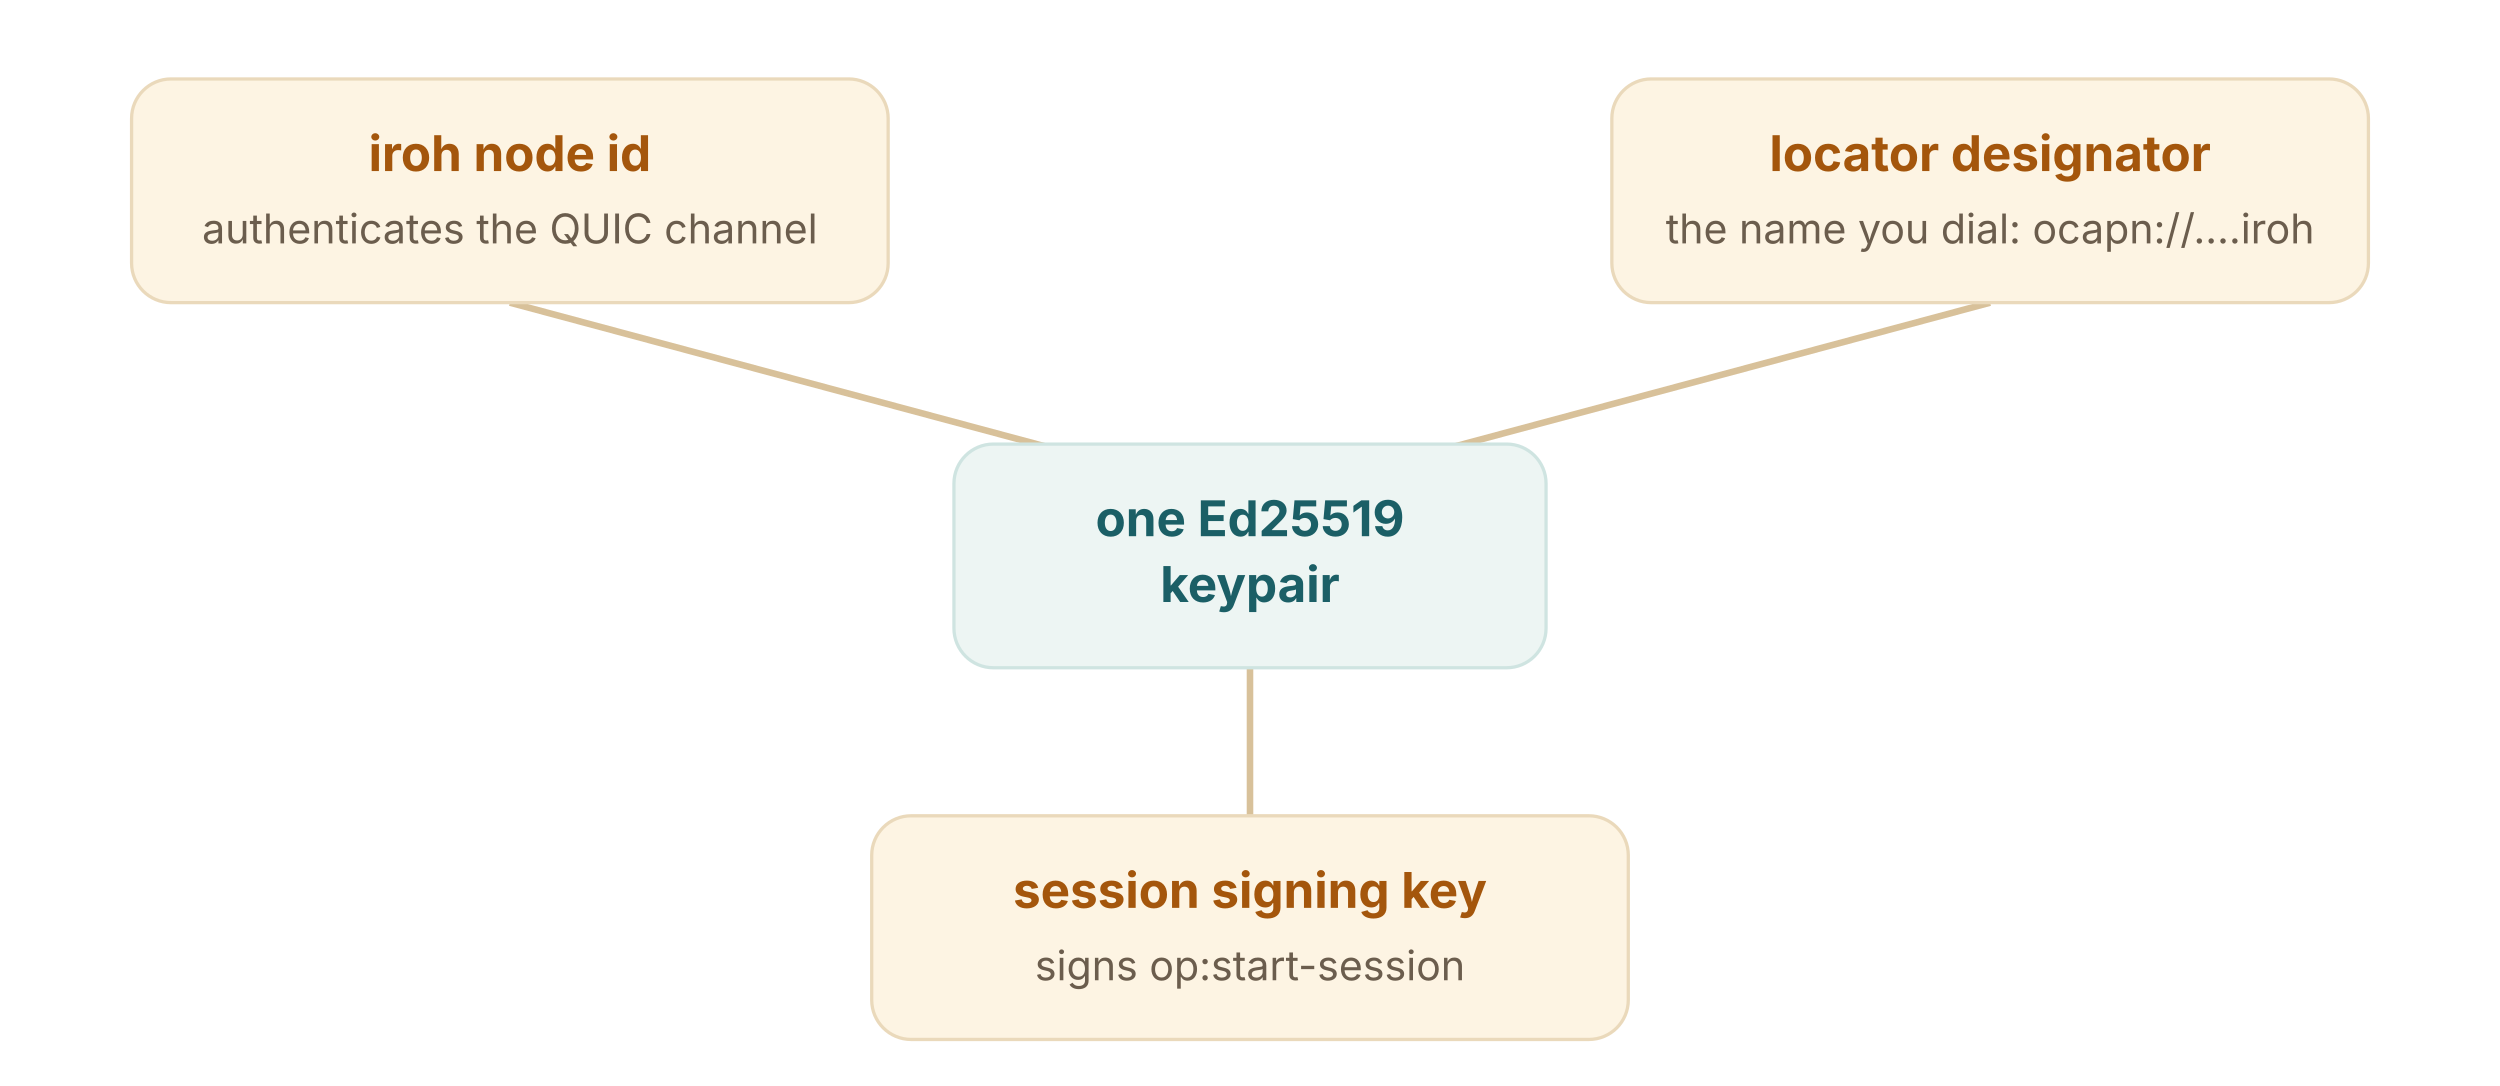
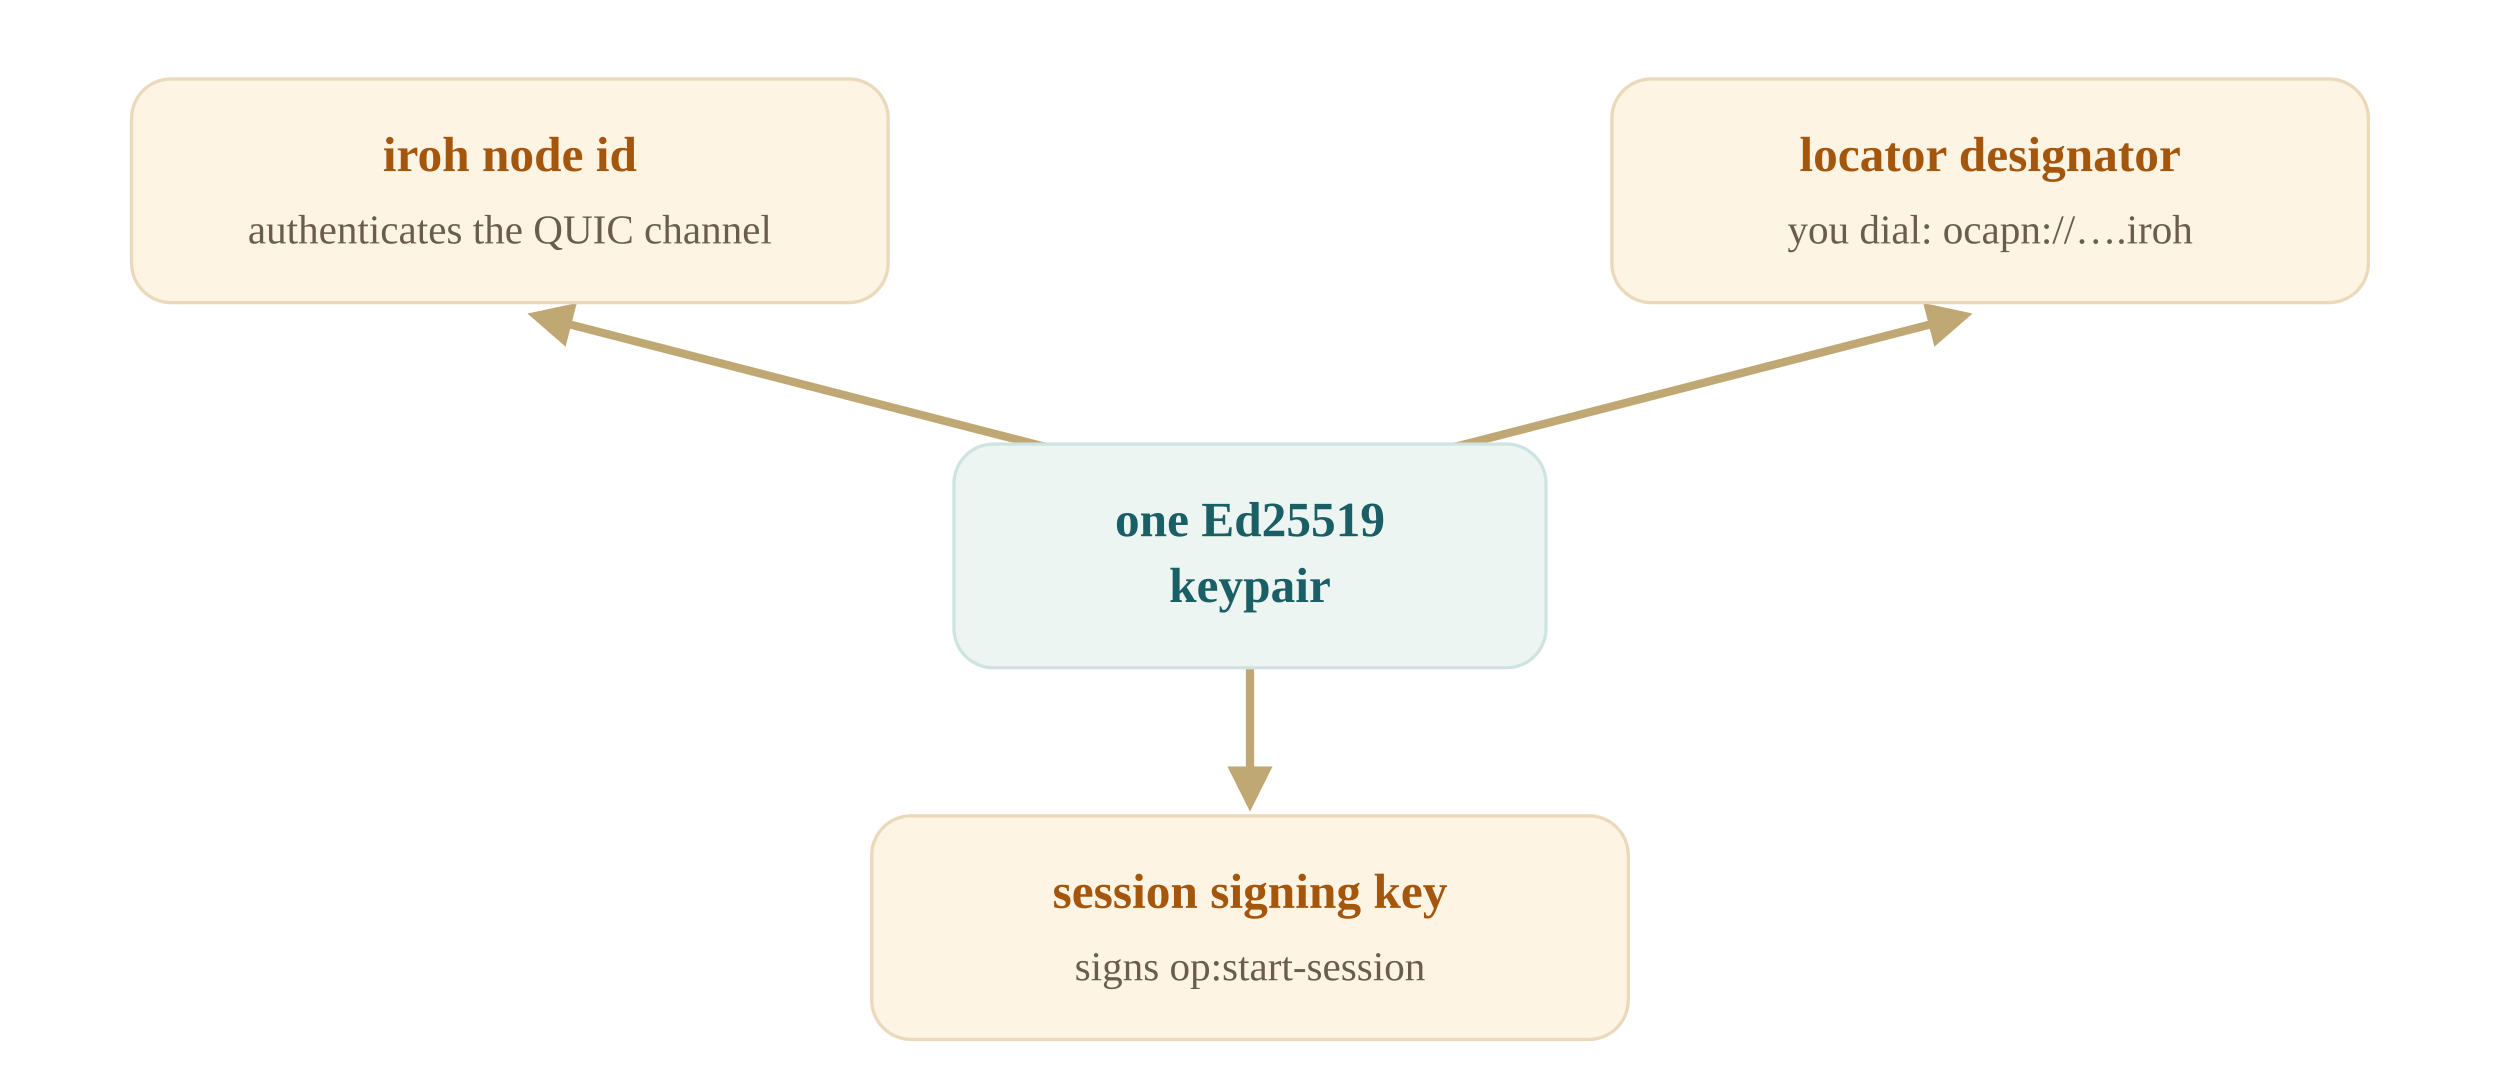
<svg xmlns="http://www.w3.org/2000/svg" viewBox="0 0 760 330" width="760" height="330" role="img" aria-label="One Ed25519 keypair fills three roles at once: the iroh node id that authenticates the QUIC channel, the locator designator you dial, and the session signing key, so the peer you dialed is the peer that signed.">
-   <style>text { font-family: system-ui, -apple-system, "Segoe UI", sans-serif; }
+   <style>text { font-family: var(--font-sans, system-ui, -apple-system, "Segoe UI", sans-serif); }
    .title { font-size: 15px; font-weight: 700; }
-     .sub { font-size: 12.5px; fill: #6b5d4d; }</style>
-   <line x1="330" y1="139" x2="155" y2="92" stroke="#d8c19a" stroke-width="2" />
-   <line x1="430" y1="139" x2="605" y2="92" stroke="#d8c19a" stroke-width="2" />
-   <line x1="380" y1="203" x2="380" y2="248" stroke="#d8c19a" stroke-width="2" />
-   <rect x="40" y="24" width="230" height="68" rx="12" fill="#fdf4e3" stroke="#ead9bb" />
-   <text x="155" y="52" text-anchor="middle" class="title" fill="#a4560c">iroh node id</text>
-   <text x="155" y="74" text-anchor="middle" class="sub">authenticates the QUIC channel</text>
-   <rect x="490" y="24" width="230" height="68" rx="12" fill="#fdf4e3" stroke="#ead9bb" />
-   <text x="605" y="52" text-anchor="middle" class="title" fill="#a4560c">locator designator</text>
-   <text x="605" y="74" text-anchor="middle" class="sub">the name you dial: ocapn://….iroh</text>
-   <rect x="290" y="135" width="180" height="68" rx="12" fill="#edf5f3" stroke="#cfe4e1" />
-   <text x="380" y="163" text-anchor="middle" class="title" fill="#1b5f66">one Ed25519</text>
-   <text x="380" y="183" text-anchor="middle" class="title" fill="#1b5f66">keypair</text>
-   <rect x="265" y="248" width="230" height="68" rx="12" fill="#fdf4e3" stroke="#ead9bb" />
-   <text x="380" y="276" text-anchor="middle" class="title" fill="#a4560c">session signing key</text>
-   <text x="380" y="298" text-anchor="middle" class="sub">signs op:start-session</text>
+     .sub { font-size: 12.5px; fill: var(--ink-soft, #6b5d4d); }
+ 
+     /* Motion: one 9s loop. The keypair pulses a ring and one role at a time
+        lights up as its derivation arrow lands: node id, then designator, then
+        signing key. Base styles are the finished static diagram. */
+     @media (prefers-reduced-motion: reduce) {
+       * { animation: none !important; }
+     }
+ 
+     .a1 {
+       stroke-dasharray: 173;
+       stroke-dashoffset: 0;
+       animation: ik-a1 9s ease-in-out infinite;
+     }
+     @keyframes ik-a1 {
+       0%, 8% { stroke-dashoffset: 173; opacity: 0; }
+       9% { opacity: 1; }
+       18% { stroke-dashoffset: 0; }
+       92% { opacity: 1; }
+       97%, 100% { stroke-dashoffset: 0; opacity: 0; }
+     }
+     .a2 {
+       stroke-dasharray: 173;
+       stroke-dashoffset: 0;
+       animation: ik-a2 9s ease-in-out infinite;
+     }
+     @keyframes ik-a2 {
+       0%, 28% { stroke-dashoffset: 173; opacity: 0; }
+       29% { opacity: 1; }
+       38% { stroke-dashoffset: 0; }
+       92% { opacity: 1; }
+       97%, 100% { stroke-dashoffset: 0; opacity: 0; }
+     }
+     .a3 {
+       stroke-dasharray: 41;
+       stroke-dashoffset: 0;
+       animation: ik-a3 9s ease-in-out infinite;
+     }
+     @keyframes ik-a3 {
+       0%, 48% { stroke-dashoffset: 41; opacity: 0; }
+       49% { opacity: 1; }
+       54% { stroke-dashoffset: 0; }
+       92% { opacity: 1; }
+       97%, 100% { stroke-dashoffset: 0; opacity: 0; }
+     }
+     .h1 { animation: ik-h1 9s ease-out infinite; }
+     @keyframes ik-h1 {
+       0%, 18% { opacity: 0; }
+       21% { opacity: 1; }
+       92% { opacity: 1; }
+       96%, 100% { opacity: 0; }
+     }
+     .h2 { animation: ik-h2 9s ease-out infinite; }
+     @keyframes ik-h2 {
+       0%, 38% { opacity: 0; }
+       41% { opacity: 1; }
+       92% { opacity: 1; }
+       96%, 100% { opacity: 0; }
+     }
+     .h3 { animation: ik-h3 9s ease-out infinite; }
+     @keyframes ik-h3 {
+       0%, 54% { opacity: 0; }
+       57% { opacity: 1; }
+       92% { opacity: 1; }
+       96%, 100% { opacity: 0; }
+     }
+     .role1 { animation: ik-role1 9s ease-in-out infinite; }
+     @keyframes ik-role1 {
+       0%, 18% { opacity: 0.35; }
+       23% { opacity: 1; }
+       93% { opacity: 1; }
+       98%, 100% { opacity: 0.35; }
+     }
+     .role2 { animation: ik-role2 9s ease-in-out infinite; }
+     @keyframes ik-role2 {
+       0%, 38% { opacity: 0.35; }
+       43% { opacity: 1; }
+       93% { opacity: 1; }
+       98%, 100% { opacity: 0.35; }
+     }
+     .role3 { animation: ik-role3 9s ease-in-out infinite; }
+     @keyframes ik-role3 {
+       0%, 54% { opacity: 0.35; }
+       59% { opacity: 1; }
+       93% { opacity: 1; }
+       98%, 100% { opacity: 0.35; }
+     }
+     .ring {
+       transform-box: fill-box;
+       transform-origin: center;
+     }
+     .ring1 { animation: ik-ring1 9s ease-out infinite; }
+     @keyframes ik-ring1 {
+       0%, 8% { transform: scale(0.5); opacity: 0; }
+       10% { opacity: 0.55; }
+       20%, 100% { transform: scale(1.6); opacity: 0; }
+     }
+     .ring2 { animation: ik-ring2 9s ease-out infinite; }
+     @keyframes ik-ring2 {
+       0%, 28% { transform: scale(0.5); opacity: 0; }
+       30% { opacity: 0.55; }
+       40%, 100% { transform: scale(1.6); opacity: 0; }
+     }
+     .ring3 { animation: ik-ring3 9s ease-out infinite; }
+     @keyframes ik-ring3 {
+       0%, 48% { transform: scale(0.5); opacity: 0; }
+       50% { opacity: 0.55; }
+       60%, 100% { transform: scale(1.6); opacity: 0; }
+     }</style>
+   <circle class="ring ring1" cx="380" cy="169" r="46" fill="none" stroke="var(--teal, #257f88)" stroke-width="2" opacity="0" />
+   <circle class="ring ring2" cx="380" cy="169" r="46" fill="none" stroke="var(--teal, #257f88)" stroke-width="2" opacity="0" />
+   <circle class="ring ring3" cx="380" cy="169" r="46" fill="none" stroke="var(--teal, #257f88)" stroke-width="2" opacity="0" />
+   <g stroke="var(--dia-warm-stroke, #c0a875)" stroke-width="2.5" fill="none">
+     <path class="a1" d="M330 139 L163 96" />
+     <path class="a2" d="M430 139 L597 96" />
+     <path class="a3" d="M380 203 L380 244" />
+   </g>
+   <g class="h1" transform="translate(163 96) rotate(-165.56) scale(1.375)">
+     <path d="M-8 -5 L2 0 L-8 5 z" fill="var(--dia-warm-stroke, #c0a875)" />
+   </g>
+   <g class="h2" transform="translate(597 96) rotate(-14.44) scale(1.375)">
+     <path d="M-8 -5 L2 0 L-8 5 z" fill="var(--dia-warm-stroke, #c0a875)" />
+   </g>
+   <g class="h3" transform="translate(380 244) rotate(90) scale(1.375)">
+     <path d="M-8 -5 L2 0 L-8 5 z" fill="var(--dia-warm-stroke, #c0a875)" />
+   </g>
+   <g class="role1">
+     <rect x="40" y="24" width="230" height="68" rx="12" fill="var(--dia-warm-fill, #fdf4e3)" stroke="var(--dia-warm-rule, #ead9bb)" />
+     <text x="155" y="52" text-anchor="middle" class="title" fill="var(--accent-deep, #a4560c)">iroh node id</text>
+     <text x="155" y="74" text-anchor="middle" class="sub">authenticates the QUIC channel</text>
+   </g>
+   <g class="role2">
+     <rect x="490" y="24" width="230" height="68" rx="12" fill="var(--dia-warm-fill, #fdf4e3)" stroke="var(--dia-warm-rule, #ead9bb)" />
+     <text x="605" y="52" text-anchor="middle" class="title" fill="var(--accent-deep, #a4560c)">locator designator</text>
+     <text x="605" y="74" text-anchor="middle" class="sub">you dial: ocapn://….iroh</text>
+   </g>
+   <rect x="290" y="135" width="180" height="68" rx="12" fill="var(--dia-cool-fill, #edf5f3)" stroke="var(--dia-cool-strong, #cfe4e1)" />
+   <text x="380" y="163" text-anchor="middle" class="title" fill="var(--teal-deep, #1b5f66)">one Ed25519</text>
+   <text x="380" y="183" text-anchor="middle" class="title" fill="var(--teal-deep, #1b5f66)">keypair</text>
+   <g class="role3">
+     <rect x="265" y="248" width="230" height="68" rx="12" fill="var(--dia-warm-fill, #fdf4e3)" stroke="var(--dia-warm-rule, #ead9bb)" />
+     <text x="380" y="276" text-anchor="middle" class="title" fill="var(--accent-deep, #a4560c)">session signing key</text>
+     <text x="380" y="298" text-anchor="middle" class="sub">signs op:start-session</text>
+   </g>
</svg>
